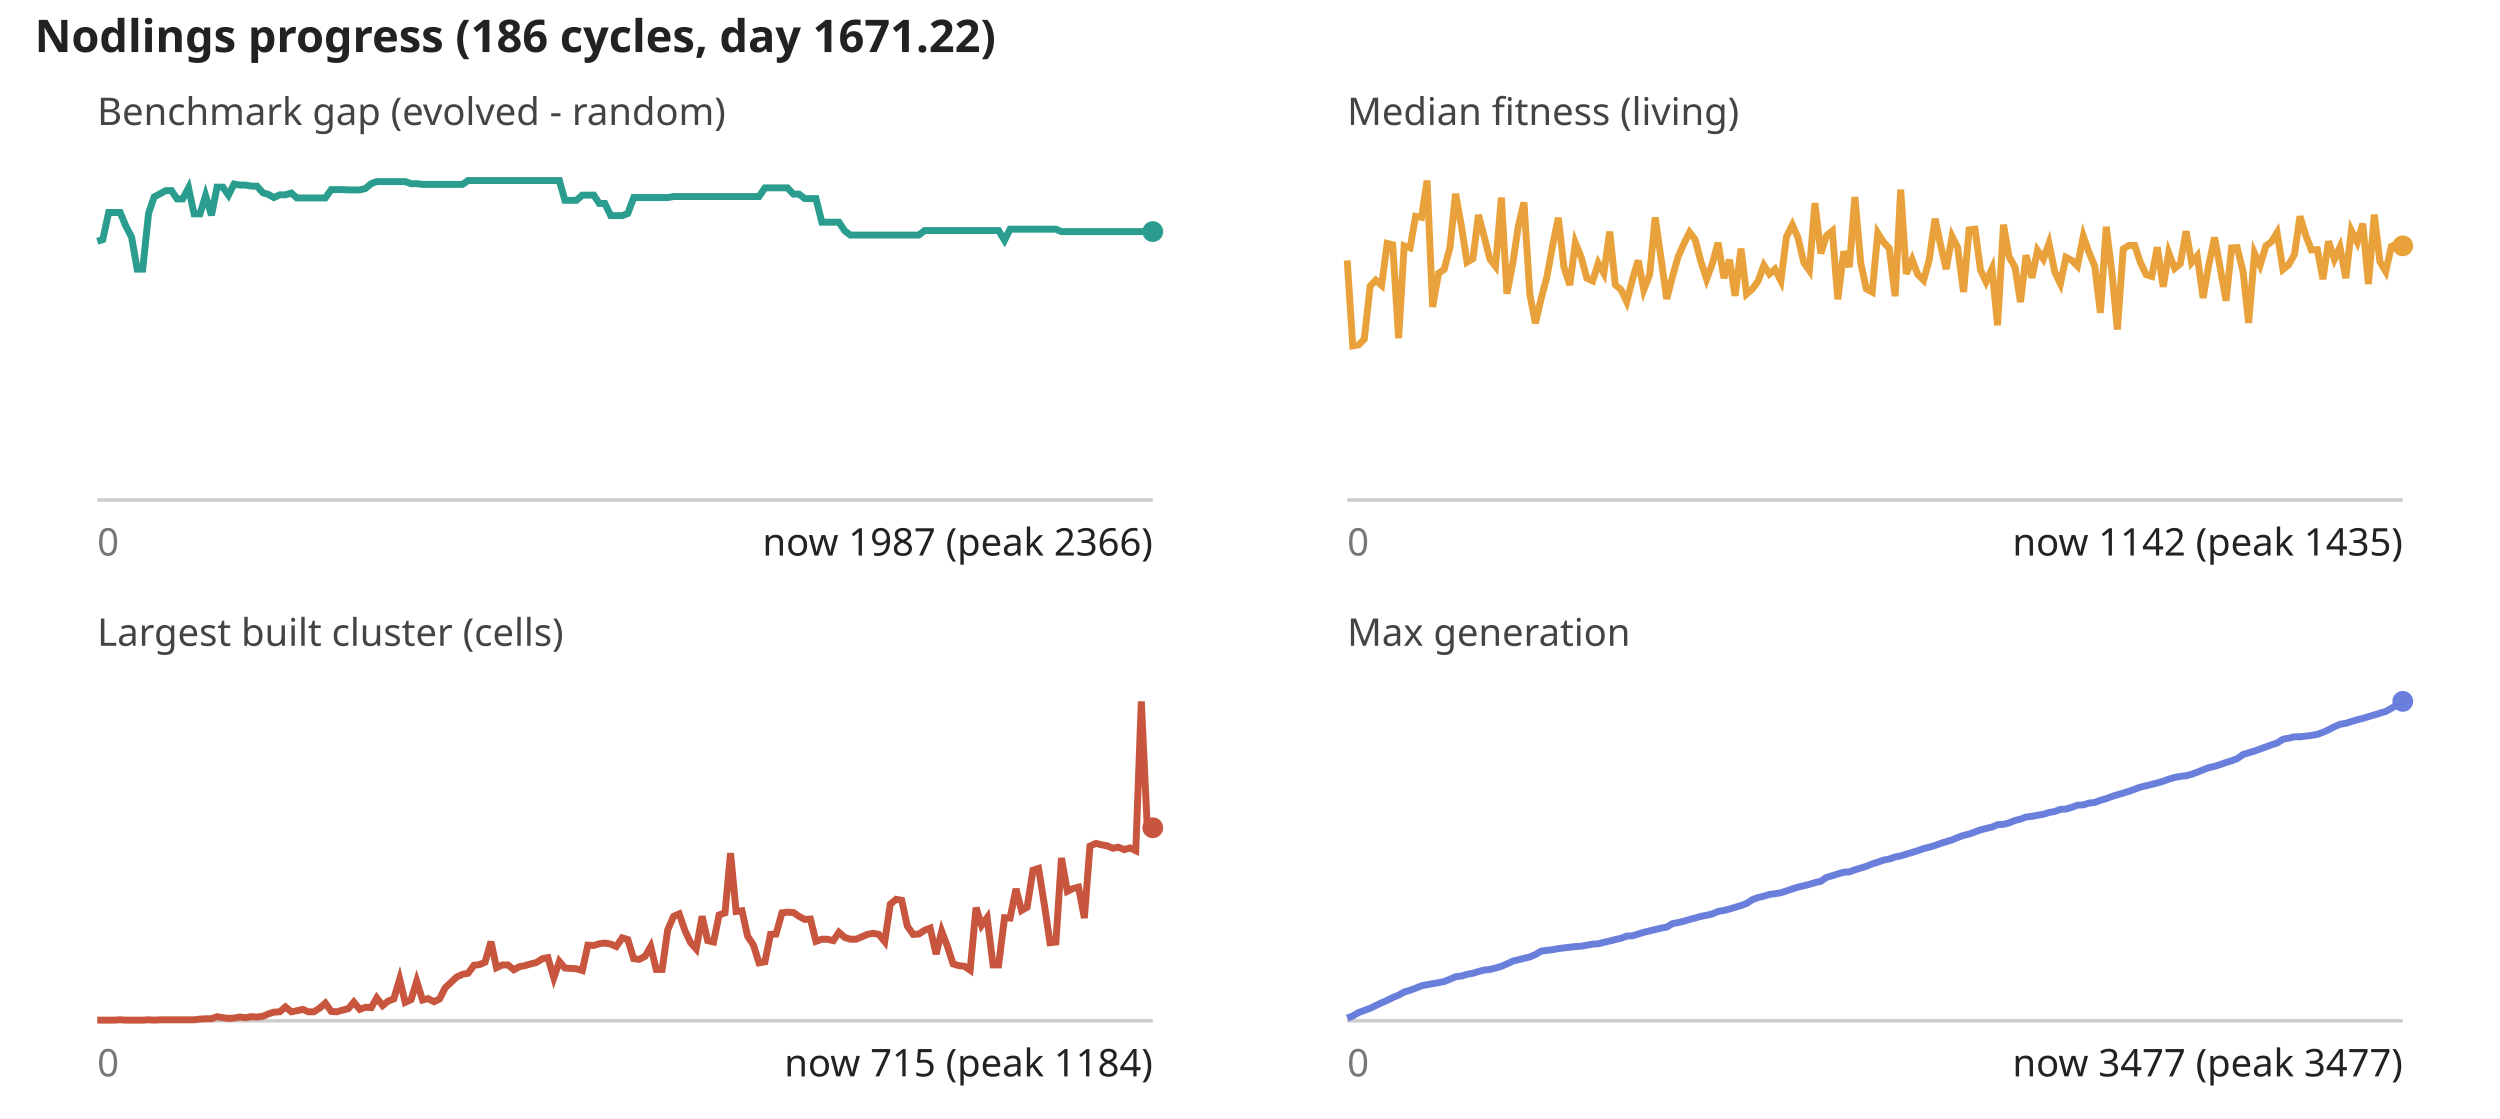
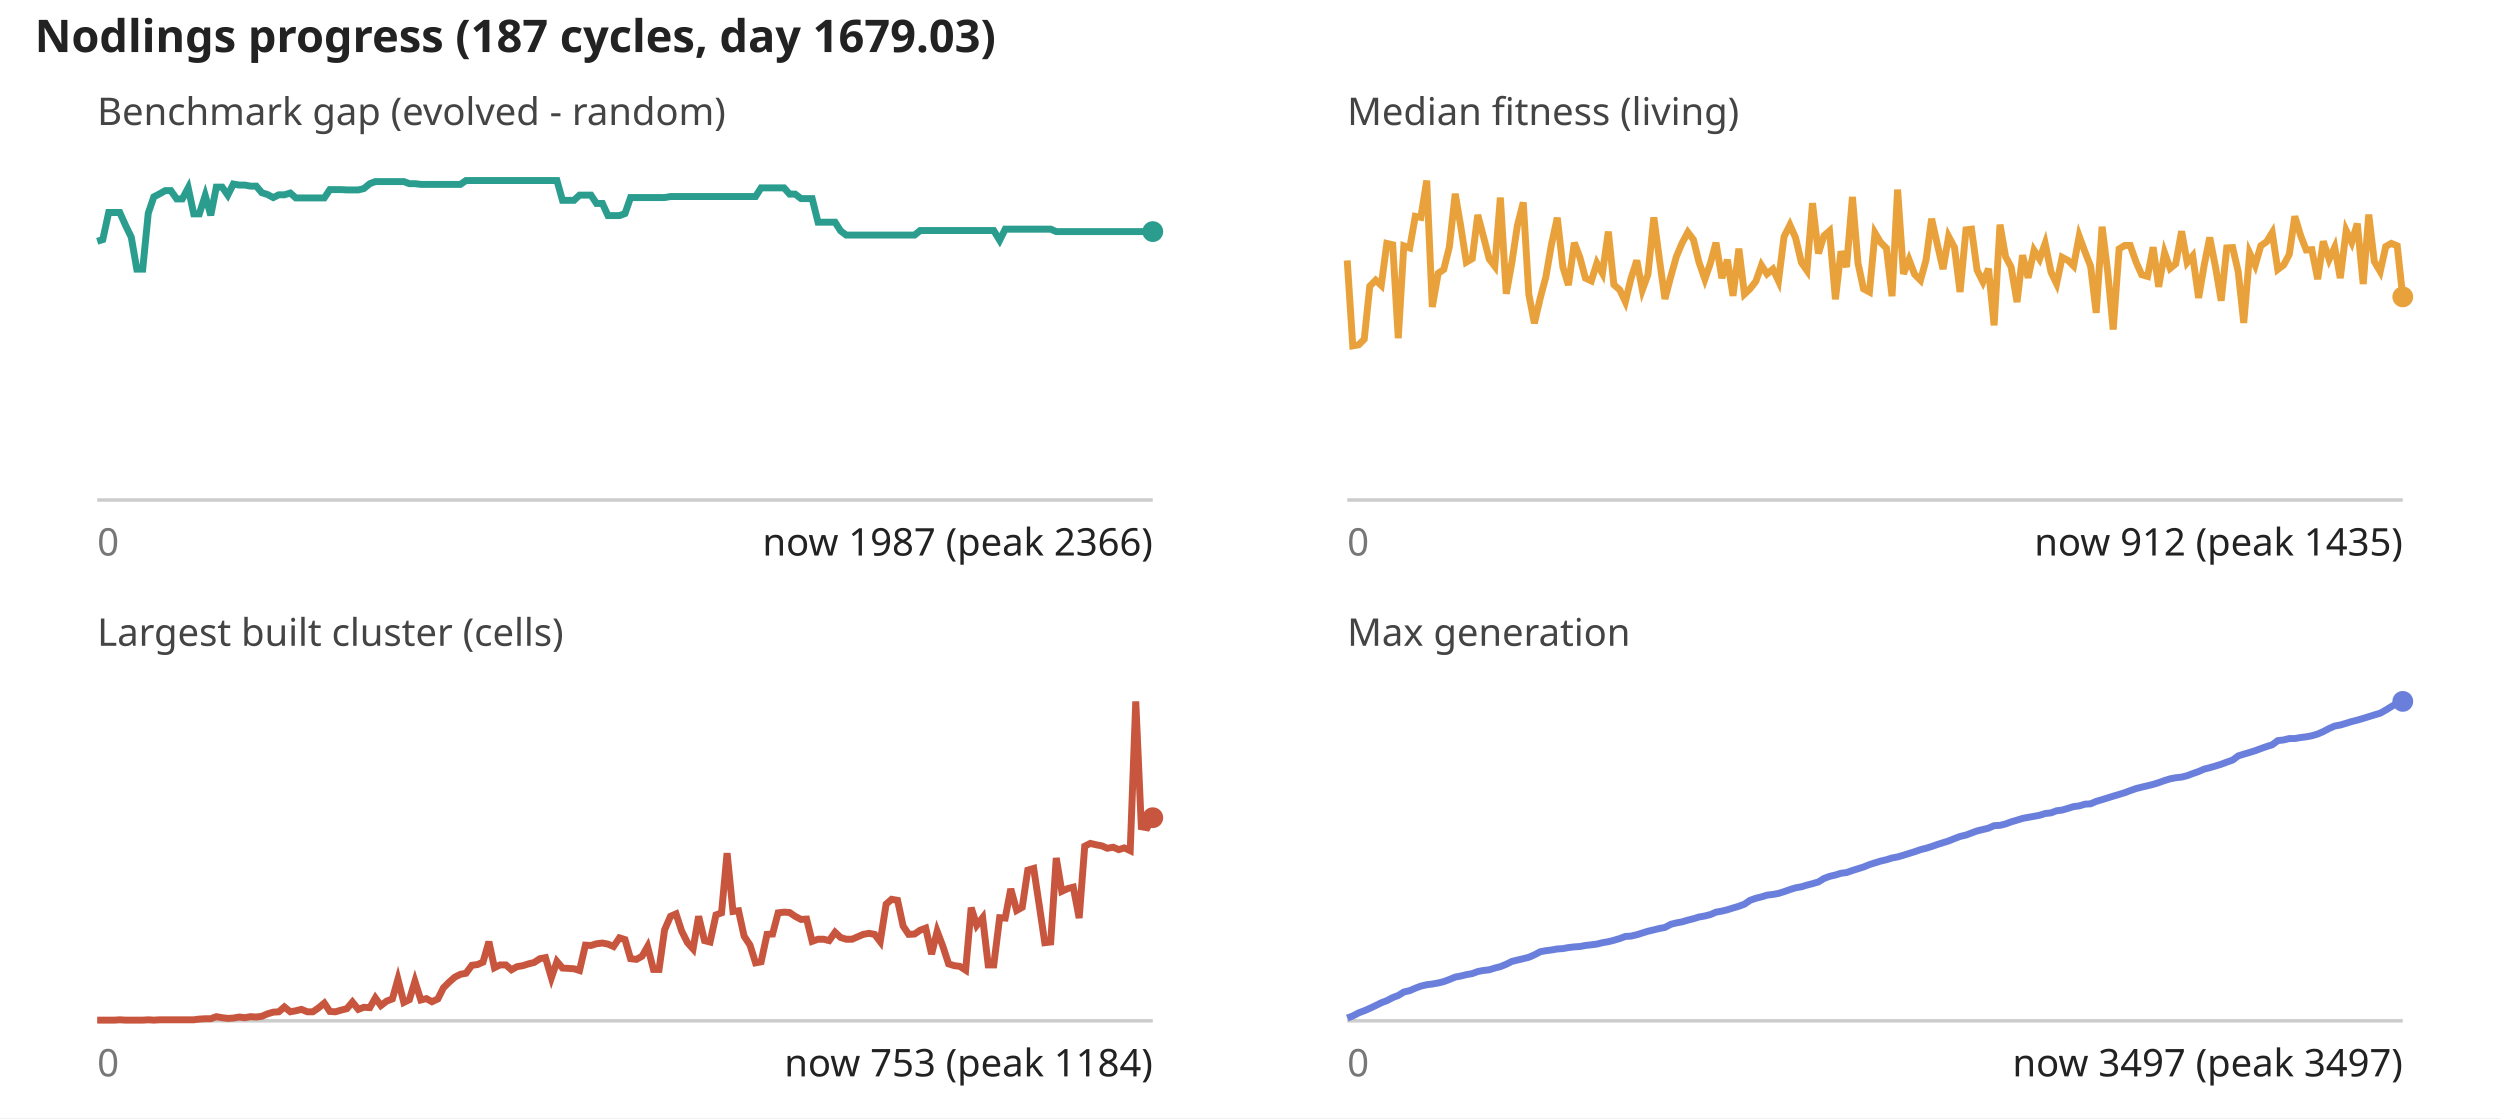
<svg xmlns="http://www.w3.org/2000/svg" viewBox="0 0 720 322" font-family="sans-serif" font-size="11">
  <rect width="100%" height="100%" fill="#fff" />
-   <text x="10" y="15" font-size="13" font-weight="bold" fill="#222">Nodlings progress (186 cycles, day 1671.22)</text>
+   <text x="10" y="15" font-size="13" font-weight="bold" fill="#222">Nodlings progress (187 cycles, day 1679.03)</text>
  <text x="28" y="36" fill="#444">Benchmark gap (evolved - random)</text>
  <line x1="28" y1="144" x2="332" y2="144" stroke="#ccc" />
-   <polyline fill="none" stroke="#2a9d8f" stroke-width="2" points="28.0,69.5 29.6,69.0 31.3,61.2 32.9,61.2 34.6,61.2 36.2,65.0 37.9,68.3 39.5,77.5 41.1,77.5 42.8,61.4 44.4,56.7 46.1,55.8 47.7,54.9 49.4,54.9 51.0,57.3 52.6,57.3 54.3,54.1 55.9,61.6 57.6,61.6 59.2,56.3 60.9,62.0 62.5,53.9 64.2,53.9 65.8,56.2 67.4,53.0 69.1,53.3 70.7,53.3 72.4,53.6 74.0,53.6 75.7,55.5 77.3,56.0 78.9,56.9 80.6,56.1 82.2,56.1 83.9,55.6 85.5,57.0 87.2,57.0 88.8,57.0 90.4,57.0 92.1,57.0 93.7,57.0 95.4,54.6 97.0,54.6 98.7,54.6 100.3,54.7 101.9,54.7 103.6,54.7 105.2,54.3 106.9,52.9 108.5,52.3 110.2,52.3 111.8,52.3 113.4,52.3 115.1,52.3 116.7,52.3 118.4,52.9 120.0,52.9 121.7,53.1 123.3,53.1 125.0,53.1 126.6,53.1 128.2,53.1 129.9,53.1 131.5,53.1 133.2,53.1 134.8,52.0 136.5,52.0 138.1,52.0 139.7,52.0 141.4,52.0 143.0,52.0 144.7,52.0 146.3,52.0 148.0,52.0 149.6,52.0 151.2,52.0 152.9,52.0 154.5,52.0 156.2,52.0 157.8,52.0 159.5,52.0 161.1,52.0 162.7,57.7 164.4,57.7 166.0,57.7 167.7,56.2 169.3,56.2 171.0,56.2 172.6,58.6 174.2,58.6 175.9,62.1 177.5,62.1 179.2,62.1 180.8,61.5 182.5,56.9 184.1,56.9 185.8,56.9 187.4,56.9 189.0,56.9 190.7,56.9 192.3,56.9 194.0,56.6 195.6,56.6 197.3,56.6 198.9,56.6 200.5,56.6 202.2,56.6 203.8,56.6 205.5,56.6 207.1,56.6 208.8,56.6 210.4,56.6 212.0,56.6 213.7,56.6 215.3,56.6 217.0,56.6 218.6,56.6 220.3,54.1 221.9,54.1 223.5,54.1 225.2,54.1 226.8,54.1 228.5,55.9 230.1,55.9 231.8,57.2 233.4,57.2 235.0,57.2 236.7,64.0 238.3,64.0 240.0,64.0 241.6,64.0 243.3,66.5 244.9,67.7 246.6,67.7 248.2,67.7 249.8,67.7 251.5,67.7 253.1,67.7 254.8,67.7 256.4,67.7 258.1,67.7 259.7,67.7 261.3,67.7 263.0,67.7 264.6,67.7 266.3,66.4 267.9,66.4 269.6,66.4 271.2,66.4 272.8,66.4 274.5,66.4 276.1,66.4 277.8,66.4 279.4,66.4 281.1,66.4 282.7,66.4 284.3,66.4 286.0,66.4 287.6,66.4 289.3,69.2 290.9,66.0 292.6,66.0 294.2,66.0 295.8,66.0 297.5,66.0 299.1,66.0 300.8,66.0 302.4,66.0 304.1,66.0 305.7,66.7 307.4,66.7 309.0,66.7 310.6,66.7 312.3,66.7 313.9,66.7 315.6,66.7 317.2,66.7 318.9,66.7 320.5,66.7 322.1,66.7 323.8,66.7 325.4,66.7 327.1,66.7 328.7,66.7 330.4,66.7 332.0,66.7" />
+   <polyline fill="none" stroke="#2a9d8f" stroke-width="2" points="28.0,69.5 29.6,69.0 31.3,61.2 32.9,61.2 34.5,61.2 36.2,65.0 37.8,68.3 39.4,77.5 41.1,77.5 42.7,61.4 44.3,56.7 46.0,55.8 47.6,54.9 49.2,54.9 50.9,57.3 52.5,57.3 54.2,54.1 55.8,61.6 57.4,61.6 59.1,56.3 60.7,62.0 62.3,53.9 64.0,53.9 65.6,56.2 67.2,53.0 68.9,53.3 70.5,53.3 72.1,53.6 73.8,53.6 75.4,55.5 77.0,56.0 78.7,56.9 80.3,56.1 81.9,56.1 83.6,55.6 85.2,57.0 86.8,57.0 88.5,57.0 90.1,57.0 91.7,57.0 93.4,57.0 95.0,54.6 96.6,54.6 98.3,54.6 99.9,54.7 101.5,54.7 103.2,54.7 104.8,54.3 106.5,52.9 108.1,52.3 109.7,52.3 111.4,52.3 113.0,52.3 114.6,52.3 116.3,52.3 117.9,52.9 119.5,52.9 121.2,53.1 122.8,53.1 124.4,53.1 126.1,53.1 127.7,53.1 129.3,53.1 131.0,53.1 132.6,53.1 134.2,52.0 135.9,52.0 137.5,52.0 139.1,52.0 140.8,52.0 142.4,52.0 144.0,52.0 145.7,52.0 147.3,52.0 148.9,52.0 150.6,52.0 152.2,52.0 153.8,52.0 155.5,52.0 157.1,52.0 158.8,52.0 160.4,52.0 162.0,57.7 163.7,57.7 165.3,57.7 166.9,56.2 168.6,56.2 170.2,56.2 171.8,58.6 173.5,58.6 175.1,62.1 176.7,62.1 178.4,62.1 180.0,61.5 181.6,56.9 183.3,56.9 184.9,56.9 186.5,56.9 188.2,56.9 189.8,56.9 191.4,56.9 193.1,56.6 194.7,56.6 196.3,56.6 198.0,56.6 199.6,56.6 201.2,56.6 202.9,56.6 204.5,56.6 206.2,56.6 207.8,56.6 209.4,56.6 211.1,56.6 212.7,56.6 214.3,56.6 216.0,56.6 217.6,56.6 219.2,54.1 220.9,54.1 222.5,54.1 224.1,54.1 225.8,54.1 227.4,55.9 229.0,55.9 230.7,57.2 232.3,57.2 233.9,57.2 235.6,64.0 237.2,64.0 238.8,64.0 240.5,64.0 242.1,66.5 243.7,67.7 245.4,67.7 247.0,67.7 248.6,67.7 250.3,67.7 251.9,67.7 253.5,67.7 255.2,67.7 256.8,67.7 258.5,67.7 260.1,67.7 261.7,67.7 263.4,67.7 265.0,66.4 266.6,66.4 268.3,66.4 269.9,66.4 271.5,66.4 273.2,66.4 274.8,66.4 276.4,66.4 278.1,66.4 279.7,66.4 281.3,66.4 283.0,66.4 284.6,66.4 286.2,66.4 287.9,69.2 289.5,66.0 291.1,66.0 292.8,66.0 294.4,66.0 296.0,66.0 297.7,66.0 299.3,66.0 300.9,66.0 302.6,66.0 304.2,66.7 305.8,66.7 307.5,66.7 309.1,66.7 310.8,66.7 312.4,66.7 314.0,66.7 315.7,66.7 317.3,66.7 318.9,66.7 320.6,66.7 322.2,66.7 323.8,66.7 325.5,66.7 327.1,66.7 328.7,66.7 330.4,66.7 332.0,66.7" />
  <circle cx="332.0" cy="66.7" r="3" fill="#2a9d8f" />
  <text x="28" y="160" fill="#777">0</text>
  <text x="332" y="160" text-anchor="end" fill="#222">now 1987 (peak 2366)</text>
  <text x="388" y="36" fill="#444">Median fitness (living)</text>
  <line x1="388" y1="144" x2="692" y2="144" stroke="#ccc" />
-   <polyline fill="none" stroke="#e9a23b" stroke-width="2" points="388.0,75.0 389.6,99.6 391.3,99.3 392.9,97.7 394.6,82.4 396.2,80.7 397.9,82.2 399.5,70.1 401.1,70.5 402.8,97.4 404.4,70.8 406.1,71.4 407.7,62.3 409.4,62.6 411.0,52.0 412.6,88.4 414.3,78.7 415.9,77.6 417.6,71.2 419.2,55.8 420.9,65.2 422.5,75.5 424.2,74.5 425.8,61.9 427.4,68.0 429.1,74.6 430.7,76.7 432.4,56.9 434.0,84.6 435.7,75.7 437.3,65.0 438.9,58.3 440.6,84.8 442.2,93.1 443.9,85.8 445.5,79.8 447.2,70.5 448.8,62.7 450.4,76.9 452.1,82.1 453.7,69.9 455.4,74.1 457.0,80.1 458.7,80.9 460.3,75.8 461.9,78.7 463.6,66.7 465.2,82.0 466.9,83.5 468.5,86.9 470.2,80.3 471.8,75.0 473.4,83.5 475.1,79.1 476.7,62.6 478.4,74.6 480.0,86.1 481.7,79.6 483.3,73.9 485.0,70.1 486.6,66.9 488.2,69.0 489.9,75.5 491.5,80.4 493.2,75.8 494.8,69.9 496.5,80.1 498.1,74.8 499.7,85.2 501.4,71.6 503.0,84.7 504.7,83.2 506.3,81.0 508.0,76.4 509.6,78.9 511.2,77.5 512.9,80.9 514.5,68.2 516.2,64.8 517.8,68.4 519.5,75.6 521.1,77.9 522.7,58.5 524.4,73.0 526.0,67.9 527.7,66.5 529.3,86.2 531.0,72.4 532.6,76.9 534.2,56.7 535.9,75.8 537.5,83.2 539.2,84.1 540.8,67.1 542.5,69.8 544.1,71.5 545.8,85.3 547.4,54.6 549.0,78.9 550.7,74.8 552.3,79.0 554.0,80.7 555.6,74.9 557.3,63.0 558.9,70.6 560.5,77.5 562.2,68.1 563.8,71.3 565.5,84.1 567.1,66.2 568.8,66.0 570.4,77.8 572.0,81.2 573.7,77.4 575.3,93.7 577.0,64.7 578.6,73.9 580.3,76.9 581.9,87.0 583.5,73.5 585.2,80.0 586.8,72.1 588.5,74.6 590.1,70.1 591.8,78.4 593.4,81.7 595.0,74.1 596.7,75.0 598.3,76.6 600.0,68.0 601.6,72.6 603.3,76.7 604.9,90.1 606.6,65.3 608.2,78.1 609.8,94.9 611.5,71.7 613.1,70.7 614.8,70.7 616.4,75.5 618.1,79.1 619.7,79.6 621.3,71.2 623.0,82.6 624.6,72.8 626.3,77.3 627.9,76.0 629.6,66.6 631.2,75.6 632.8,73.7 634.5,85.8 636.1,76.4 637.8,68.4 639.4,77.1 641.1,86.6 642.7,71.4 644.3,71.3 646.0,78.2 647.6,93.0 649.3,72.9 650.9,76.4 652.6,70.8 654.2,69.6 655.8,67.0 657.5,77.6 659.1,76.3 660.8,73.3 662.4,62.3 664.1,67.9 665.7,72.0 667.4,71.9 669.0,80.4 670.6,69.5 672.3,74.7 673.9,71.2 675.6,80.1 677.2,66.4 678.9,69.8 680.5,64.4 682.1,81.8 683.8,61.8 685.4,75.3 687.1,78.2 688.7,71.0 690.4,70.1 692.0,70.8" />
-   <circle cx="692.0" cy="70.8" r="3" fill="#e9a23b" />
+   <polyline fill="none" stroke="#e9a23b" stroke-width="2" points="388.0,75.0 389.6,99.6 391.3,99.3 392.9,97.7 394.5,82.4 396.2,80.7 397.8,82.2 399.4,70.1 401.1,70.5 402.7,97.4 404.3,70.8 406.0,71.4 407.6,62.3 409.2,62.6 410.9,52.0 412.5,88.4 414.2,78.7 415.8,77.6 417.4,71.2 419.1,55.8 420.7,65.2 422.3,75.5 424.0,74.5 425.6,61.9 427.2,68.0 428.9,74.6 430.5,76.7 432.1,56.9 433.8,84.6 435.4,75.7 437.0,65.0 438.7,58.3 440.3,84.8 441.9,93.1 443.6,85.8 445.2,79.8 446.8,70.5 448.5,62.7 450.1,76.9 451.7,82.1 453.4,69.9 455.0,74.1 456.6,80.1 458.3,80.9 459.9,75.8 461.5,78.7 463.2,66.7 464.8,82.0 466.5,83.5 468.1,86.9 469.7,80.3 471.4,75.0 473.0,83.5 474.6,79.1 476.3,62.6 477.9,74.6 479.5,86.1 481.2,79.6 482.8,73.9 484.4,70.1 486.1,66.9 487.7,69.0 489.3,75.5 491.0,80.4 492.6,75.8 494.2,69.9 495.9,80.1 497.5,74.8 499.1,85.2 500.8,71.6 502.4,84.7 504.0,83.2 505.7,81.0 507.3,76.4 508.9,78.9 510.6,77.5 512.2,80.9 513.8,68.2 515.5,64.8 517.1,68.4 518.8,75.6 520.4,77.9 522.0,58.5 523.7,73.0 525.3,67.9 526.9,66.5 528.6,86.2 530.2,72.4 531.8,76.9 533.5,56.7 535.1,75.8 536.7,83.2 538.4,84.1 540.0,67.1 541.6,69.8 543.3,71.5 544.9,85.3 546.5,54.6 548.2,78.9 549.8,74.8 551.4,79.0 553.1,80.7 554.7,74.9 556.3,63.0 558.0,70.6 559.6,77.5 561.2,68.1 562.9,71.3 564.5,84.1 566.2,66.2 567.8,66.0 569.4,77.8 571.1,81.2 572.7,77.4 574.3,93.7 576.0,64.7 577.6,73.9 579.2,76.9 580.9,87.0 582.5,73.5 584.1,80.0 585.8,72.1 587.4,74.6 589.0,70.1 590.7,78.4 592.3,81.7 593.9,74.1 595.6,75.0 597.2,76.6 598.8,68.0 600.5,72.6 602.1,76.7 603.7,90.1 605.4,65.3 607.0,78.1 608.6,94.9 610.3,71.7 611.9,70.7 613.5,70.7 615.2,75.5 616.8,79.1 618.5,79.6 620.1,71.2 621.7,82.6 623.4,72.8 625.0,77.3 626.6,76.0 628.3,66.6 629.9,75.6 631.5,73.7 633.2,85.8 634.8,76.4 636.4,68.4 638.1,77.1 639.7,86.6 641.3,71.4 643.0,71.3 644.6,78.2 646.2,93.0 647.9,72.9 649.5,76.4 651.1,70.8 652.8,69.6 654.4,67.0 656.0,77.6 657.7,76.3 659.3,73.3 660.9,62.3 662.6,67.9 664.2,72.0 665.8,71.9 667.5,80.4 669.1,69.5 670.8,74.7 672.4,71.2 674.0,80.1 675.7,66.4 677.3,69.8 678.9,64.4 680.6,81.8 682.2,61.8 683.8,75.3 685.5,78.2 687.1,71.0 688.7,70.1 690.4,70.8 692.0,85.5" />
+   <circle cx="692.0" cy="85.5" r="3" fill="#e9a23b" />
  <text x="388" y="160" fill="#777">0</text>
-   <text x="692" y="160" text-anchor="end" fill="#222">now 1142 (peak 1435)</text>
+   <text x="692" y="160" text-anchor="end" fill="#222">now 912 (peak 1435)</text>
  <text x="28" y="186" fill="#444">Largest built cluster (cells)</text>
  <line x1="28" y1="294" x2="332" y2="294" stroke="#ccc" />
-   <polyline fill="none" stroke="#c8553d" stroke-width="2" points="28.0,293.8 29.6,293.8 31.3,293.8 32.9,293.8 34.6,293.7 36.2,293.8 37.9,293.8 39.5,293.8 41.1,293.8 42.8,293.7 44.4,293.8 46.1,293.7 47.7,293.7 49.4,293.7 51.0,293.7 52.6,293.7 54.3,293.7 55.9,293.7 57.6,293.5 59.2,293.4 60.9,293.4 62.5,292.8 64.2,293.1 65.8,293.3 67.4,293.2 69.1,292.9 70.7,293.1 72.4,292.8 74.0,292.9 75.7,292.7 77.3,292.0 78.9,291.5 80.6,291.4 82.2,290.0 83.9,291.4 85.5,291.1 87.2,290.7 88.8,291.4 90.4,291.4 92.1,290.3 93.7,288.9 95.4,291.3 97.0,291.4 98.7,290.9 100.3,290.5 101.9,288.6 103.6,290.7 105.2,290.1 106.9,290.2 108.5,287.4 110.2,289.6 111.8,288.3 113.4,287.7 115.1,282.0 116.7,288.7 118.4,287.9 120.0,282.6 121.7,288.0 123.3,287.6 125.0,288.5 126.6,287.7 128.2,284.5 129.9,282.9 131.5,281.4 133.2,280.6 134.8,280.3 136.5,278.0 138.1,277.8 139.7,277.1 141.4,271.2 143.0,278.7 144.7,277.9 146.3,277.9 148.0,279.3 149.6,278.4 151.2,278.1 152.9,277.6 154.5,277.2 156.2,276.1 157.8,275.8 159.5,281.6 161.1,276.9 162.7,278.8 164.4,278.9 166.0,279.0 167.7,279.5 169.3,272.2 171.0,272.3 172.6,271.8 174.2,271.6 175.9,271.9 177.5,272.6 179.2,270.1 180.8,270.6 182.5,276.1 184.1,276.3 185.8,275.4 187.4,272.6 189.0,279.2 190.7,279.2 192.3,267.8 194.0,263.9 195.6,263.2 197.3,268.1 198.9,271.5 200.5,273.3 202.2,263.9 203.8,270.9 205.5,271.3 207.1,263.5 208.8,262.9 210.4,245.7 212.0,262.5 213.7,262.3 215.3,269.6 217.0,272.2 218.6,277.3 220.3,277.0 221.9,269.1 223.5,269.0 225.2,262.9 226.8,262.7 228.5,262.8 230.1,263.9 231.8,264.8 233.4,264.7 235.0,271.1 236.7,270.5 238.3,270.5 240.0,270.9 241.6,268.5 243.3,270.0 244.9,270.5 246.6,270.5 248.2,269.8 249.8,269.1 251.5,268.8 253.1,269.1 254.8,271.2 256.4,260.4 258.1,259.0 259.7,259.3 261.3,266.7 263.0,269.1 264.6,269.0 266.3,267.9 267.9,267.3 269.6,274.8 271.2,268.2 272.8,272.4 274.5,277.6 276.1,278.1 277.8,278.3 279.4,279.4 281.1,261.4 282.7,266.5 284.3,264.3 286.0,277.9 287.6,277.9 289.3,264.3 290.9,264.4 292.6,256.0 294.2,262.2 295.8,261.3 297.5,250.6 299.1,250.1 300.8,260.7 302.4,271.5 304.1,271.3 305.7,247.1 307.4,256.7 309.0,255.9 310.6,255.5 312.3,264.4 313.9,243.7 315.6,242.9 317.2,243.3 318.9,243.6 320.5,244.3 322.1,244.0 323.8,244.7 325.4,244.2 327.1,245.0 328.7,202.0 330.4,238.1 332.0,238.4" />
-   <circle cx="332.0" cy="238.4" r="3" fill="#c8553d" />
+   <polyline fill="none" stroke="#c8553d" stroke-width="2" points="28.0,293.8 29.6,293.8 31.3,293.8 32.9,293.8 34.5,293.7 36.2,293.8 37.8,293.8 39.4,293.8 41.1,293.8 42.7,293.7 44.3,293.8 46.0,293.7 47.6,293.7 49.2,293.7 50.9,293.7 52.5,293.7 54.2,293.7 55.8,293.7 57.4,293.5 59.1,293.4 60.7,293.4 62.3,292.8 64.0,293.1 65.6,293.3 67.2,293.2 68.9,292.9 70.5,293.1 72.1,292.8 73.8,292.9 75.4,292.7 77.0,292.0 78.7,291.5 80.3,291.4 81.9,290.0 83.6,291.4 85.2,291.1 86.8,290.7 88.5,291.4 90.1,291.4 91.7,290.3 93.4,288.9 95.0,291.3 96.6,291.4 98.3,290.9 99.9,290.5 101.5,288.6 103.2,290.7 104.8,290.1 106.5,290.2 108.1,287.4 109.7,289.6 111.4,288.3 113.0,287.7 114.6,282.0 116.3,288.7 117.9,287.9 119.5,282.6 121.2,288.0 122.8,287.6 124.4,288.5 126.1,287.7 127.7,284.5 129.3,282.9 131.0,281.4 132.6,280.6 134.2,280.3 135.9,278.0 137.5,277.8 139.1,277.1 140.8,271.2 142.4,278.7 144.0,277.9 145.7,277.9 147.3,279.3 148.9,278.4 150.6,278.1 152.2,277.6 153.8,277.2 155.5,276.1 157.1,275.8 158.8,281.6 160.4,276.9 162.0,278.8 163.7,278.9 165.3,279.0 166.9,279.5 168.6,272.2 170.2,272.3 171.8,271.8 173.5,271.6 175.1,271.9 176.7,272.6 178.4,270.1 180.0,270.6 181.6,276.1 183.3,276.3 184.9,275.4 186.5,272.6 188.2,279.2 189.8,279.2 191.4,267.8 193.1,263.9 194.7,263.2 196.3,268.1 198.0,271.5 199.6,273.3 201.2,263.9 202.9,270.9 204.5,271.3 206.2,263.5 207.8,262.9 209.4,245.7 211.1,262.5 212.7,262.3 214.3,269.6 216.0,272.2 217.6,277.3 219.2,277.0 220.9,269.1 222.5,269.0 224.1,262.9 225.8,262.7 227.4,262.8 229.0,263.9 230.7,264.8 232.3,264.7 233.9,271.1 235.6,270.5 237.2,270.5 238.8,270.9 240.5,268.5 242.1,270.0 243.7,270.5 245.4,270.5 247.0,269.8 248.6,269.1 250.3,268.8 251.9,269.1 253.5,271.2 255.2,260.4 256.8,259.0 258.5,259.3 260.1,266.7 261.7,269.1 263.4,269.0 265.0,267.9 266.6,267.3 268.3,274.8 269.9,268.2 271.5,272.4 273.2,277.6 274.8,278.1 276.4,278.3 278.1,279.4 279.7,261.4 281.3,266.5 283.0,264.3 284.6,277.9 286.2,277.9 287.9,264.3 289.5,264.4 291.1,256.0 292.8,262.2 294.4,261.3 296.0,250.6 297.7,250.1 299.3,260.7 300.9,271.5 302.6,271.3 304.2,247.1 305.8,256.7 307.5,255.9 309.1,255.5 310.8,264.4 312.4,243.7 314.0,242.9 315.7,243.3 317.3,243.6 318.9,244.3 320.6,244.0 322.2,244.7 323.8,244.2 325.5,245.0 327.1,202.0 328.7,238.1 330.4,238.4 332.0,235.5" />
+   <circle cx="332.0" cy="235.5" r="3" fill="#c8553d" />
  <text x="28" y="310" fill="#777">0</text>
-   <text x="332" y="310" text-anchor="end" fill="#222">now 715 (peak 1184)</text>
+   <text x="332" y="310" text-anchor="end" fill="#222">now 753 (peak 1184)</text>
  <text x="388" y="186" fill="#444">Max generation</text>
  <line x1="388" y1="294" x2="692" y2="294" stroke="#ccc" />
-   <polyline fill="none" stroke="#6a7fdb" stroke-width="2" points="388.0,293.2 389.6,292.6 391.3,291.6 392.9,291.0 394.6,290.4 396.2,289.6 397.9,288.8 399.5,288.1 401.1,287.3 402.8,286.6 404.4,285.7 406.1,285.2 407.7,284.6 409.4,283.9 411.0,283.6 412.6,283.3 414.3,283.0 415.9,282.7 417.6,282.0 419.2,281.3 420.9,281.1 422.5,280.6 424.2,280.3 425.8,279.8 427.4,279.4 429.1,279.2 430.7,278.8 432.4,278.3 434.0,277.6 435.7,276.8 437.3,276.4 438.9,276.0 440.6,275.6 442.2,274.9 443.9,273.9 445.5,273.7 447.2,273.5 448.8,273.2 450.4,273.0 452.1,272.8 453.7,272.6 455.4,272.5 457.0,272.2 458.7,271.9 460.3,271.8 461.9,271.4 463.6,271.0 465.2,270.6 466.9,270.2 468.5,269.6 470.2,269.5 471.8,269.0 473.4,268.5 475.1,268.1 476.7,267.7 478.4,267.3 480.0,267.0 481.7,266.0 483.3,265.7 485.0,265.3 486.6,264.8 488.2,264.4 489.9,263.9 491.5,263.6 493.2,263.2 494.8,262.5 496.5,262.2 498.1,261.8 499.7,261.3 501.4,260.8 503.0,260.2 504.7,259.1 506.3,258.5 508.0,258.1 509.6,257.6 511.2,257.4 512.9,257.1 514.5,256.6 516.2,256.0 517.8,255.5 519.5,255.1 521.1,254.7 522.7,254.2 524.4,253.8 526.0,252.7 527.7,252.2 529.3,251.7 531.0,251.2 532.6,251.1 534.2,250.5 535.9,250.0 537.5,249.5 539.2,248.8 540.8,248.3 542.5,247.7 544.1,247.4 545.8,246.8 547.4,246.5 549.0,246.0 550.7,245.5 552.3,245.0 554.0,244.4 555.6,244.0 557.3,243.5 558.9,242.9 560.5,242.4 562.2,241.9 563.8,241.2 565.5,240.6 567.1,240.2 568.8,239.6 570.4,239.0 572.0,238.6 573.7,238.2 575.3,237.5 577.0,237.4 578.6,237.0 580.3,236.3 581.9,235.9 583.5,235.3 585.2,235.1 586.8,234.8 588.5,234.5 590.1,234.0 591.8,233.7 593.4,233.1 595.0,233.0 596.7,232.5 598.3,231.9 600.0,231.8 601.6,231.3 603.3,231.1 604.9,230.5 606.6,230.0 608.2,229.4 609.8,228.9 611.5,228.4 613.1,227.9 614.8,227.3 616.4,226.7 618.1,226.3 619.7,225.9 621.3,225.5 623.0,225.0 624.6,224.4 626.3,223.9 627.9,223.6 629.6,223.4 631.2,223.0 632.8,222.4 634.5,221.7 636.1,221.1 637.8,220.7 639.4,220.2 641.1,219.6 642.7,219.1 644.3,218.5 646.0,217.3 647.6,216.8 649.3,216.3 650.9,215.7 652.6,215.1 654.2,214.5 655.8,214.0 657.5,212.9 659.1,212.6 660.8,212.2 662.4,212.2 664.1,212.0 665.7,211.8 667.4,211.5 669.0,210.9 670.6,210.2 672.3,209.3 673.9,208.6 675.6,208.3 677.2,207.8 678.9,207.3 680.5,206.9 682.1,206.4 683.8,205.9 685.4,205.4 687.1,204.9 688.7,204.0 690.4,203.0 692.0,202.0" />
+   <polyline fill="none" stroke="#6a7fdb" stroke-width="2" points="388.0,293.2 389.6,292.6 391.3,291.7 392.9,291.1 394.5,290.4 396.2,289.6 397.8,288.8 399.4,288.2 401.1,287.3 402.7,286.7 404.3,285.7 406.0,285.3 407.6,284.6 409.2,284.0 410.9,283.6 412.5,283.4 414.2,283.1 415.8,282.7 417.4,282.1 419.1,281.4 420.7,281.1 422.3,280.7 424.0,280.4 425.6,279.8 427.2,279.5 428.9,279.3 430.5,278.8 432.1,278.4 433.8,277.7 435.4,276.9 437.0,276.5 438.7,276.1 440.3,275.7 441.9,275.0 443.6,274.1 445.2,273.8 446.8,273.6 448.5,273.3 450.1,273.2 451.7,272.9 453.4,272.7 455.0,272.6 456.6,272.3 458.3,272.1 459.9,271.9 461.5,271.5 463.2,271.2 464.8,270.8 466.5,270.3 468.1,269.7 469.7,269.6 471.4,269.2 473.0,268.7 474.6,268.2 476.3,267.8 477.9,267.4 479.5,267.1 481.2,266.2 482.8,265.8 484.4,265.5 486.1,265.0 487.7,264.6 489.3,264.1 491.0,263.8 492.6,263.4 494.2,262.7 495.9,262.4 497.5,262.0 499.1,261.5 500.8,261.0 502.4,260.4 504.0,259.3 505.7,258.7 507.3,258.3 508.9,257.8 510.6,257.6 512.2,257.3 513.8,256.8 515.5,256.2 517.1,255.7 518.8,255.4 520.4,254.9 522.0,254.5 523.7,254.0 525.3,253.0 526.9,252.4 528.6,252.0 530.2,251.5 531.8,251.3 533.5,250.7 535.1,250.2 536.7,249.7 538.4,249.0 540.0,248.5 541.6,248.0 543.3,247.6 544.9,247.1 546.5,246.8 548.2,246.3 549.8,245.8 551.4,245.3 553.1,244.7 554.7,244.3 556.3,243.8 558.0,243.2 559.6,242.7 561.2,242.2 562.9,241.5 564.5,240.9 566.2,240.5 567.8,239.9 569.4,239.3 571.1,238.9 572.7,238.5 574.3,237.8 576.0,237.7 577.6,237.3 579.2,236.7 580.9,236.2 582.5,235.7 584.1,235.4 585.8,235.1 587.4,234.8 589.0,234.3 590.7,234.1 592.3,233.5 593.9,233.3 595.6,232.8 597.2,232.3 598.8,232.1 600.5,231.6 602.1,231.5 603.7,230.8 605.4,230.3 607.0,229.8 608.6,229.3 610.3,228.8 611.9,228.3 613.5,227.7 615.2,227.1 616.8,226.7 618.5,226.3 620.1,225.9 621.7,225.4 623.4,224.8 625.0,224.3 626.6,224.0 628.3,223.8 629.9,223.4 631.5,222.8 633.2,222.2 634.8,221.5 636.4,221.1 638.1,220.6 639.7,220.1 641.3,219.5 643.0,218.9 644.6,217.7 646.2,217.2 647.9,216.7 649.5,216.2 651.1,215.6 652.8,215.0 654.4,214.5 656.0,213.3 657.7,213.1 659.3,212.7 660.9,212.7 662.6,212.4 664.2,212.2 665.8,211.9 667.5,211.4 669.1,210.7 670.8,209.8 672.4,209.1 674.0,208.8 675.7,208.3 677.3,207.8 678.9,207.4 680.6,206.9 682.2,206.4 683.8,205.9 685.5,205.4 687.1,204.5 688.7,203.5 690.4,202.5 692.0,202.0" />
  <circle cx="692.0" cy="202.0" r="3" fill="#6a7fdb" />
  <text x="388" y="310" fill="#777">0</text>
-   <text x="692" y="310" text-anchor="end" fill="#222">now 3477 (peak 3477)</text>
+   <text x="692" y="310" text-anchor="end" fill="#222">now 3497 (peak 3497)</text>
</svg>
